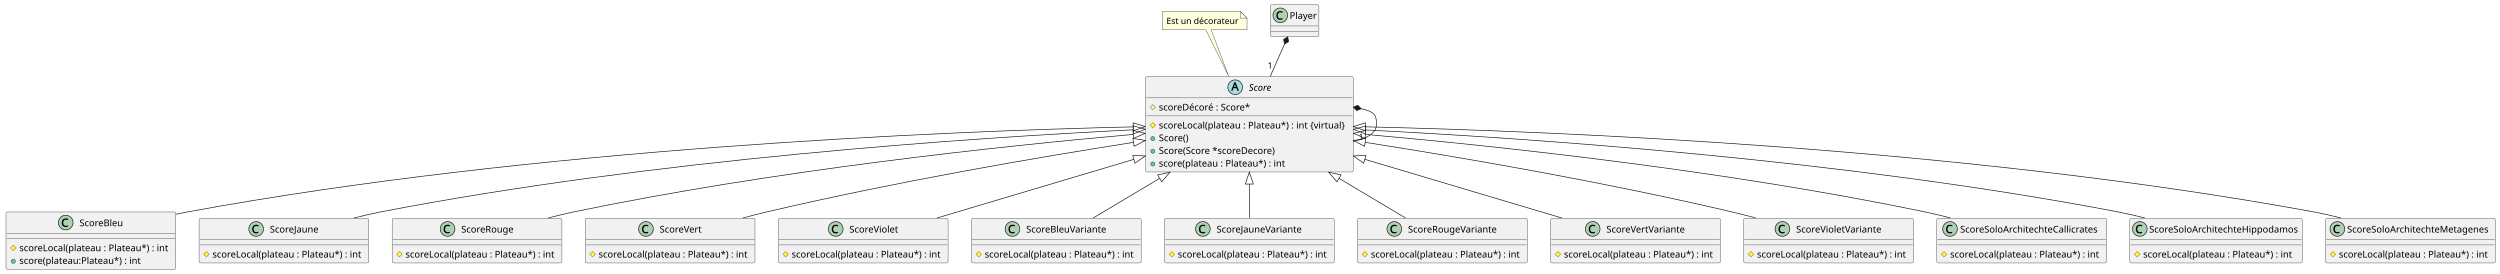
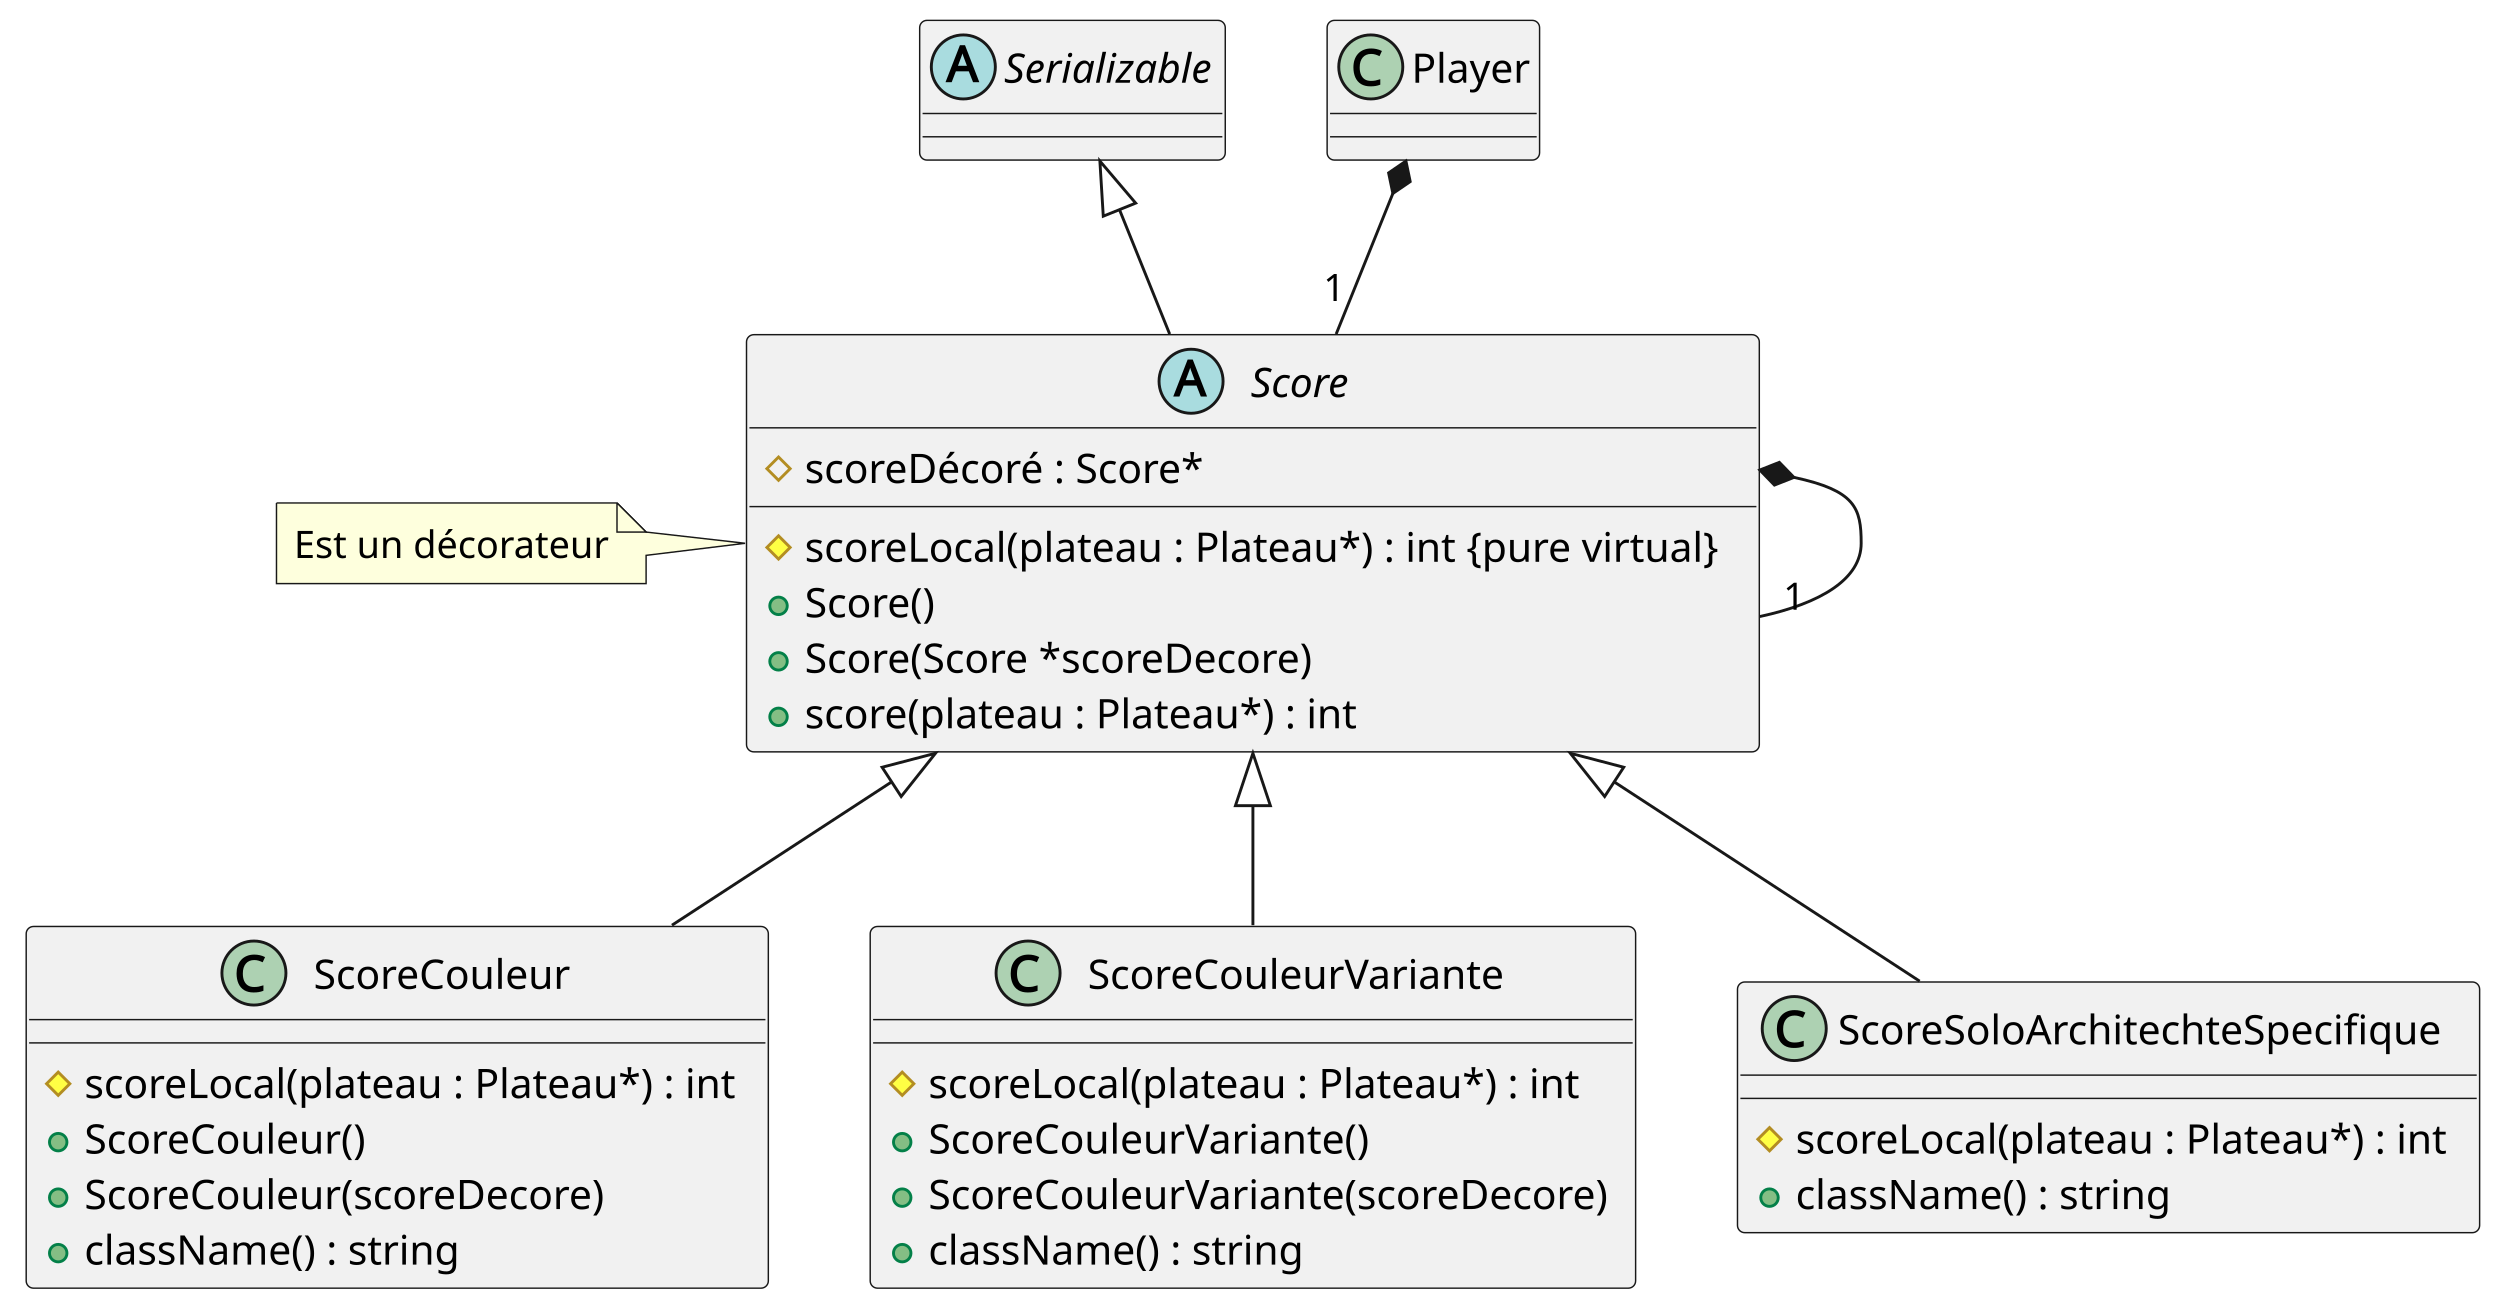
- <svg xmlns="http://www.w3.org/2000/svg" contentStyleType="text/css" height="411px" preserveAspectRatio="none" style="width:3755px;height:411px;background:#FFFFFF;" version="1.1" viewBox="0 0 3755 411" width="3755px" zoomAndPan="magnify">
+ <svg xmlns="http://www.w3.org/2000/svg" contentStyleType="text/css" height="449px" preserveAspectRatio="none" style="width:859px;height:449px;background:#FFFFFF;" version="1.1" viewBox="0 0 859 449" width="859px" zoomAndPan="magnify">
  <defs />
  <g>
+     <g id="elem_Serializable">
+       <rect codeLine="2" fill="#F1F1F1" height="48" id="Serializable" rx="2.5" ry="2.5" style="stroke:#181818;stroke-width:0.5;" width="105" x="316" y="7" />
+       <ellipse cx="331" cy="23" fill="#A9DCDF" rx="11" ry="11" style="stroke:#181818;stroke-width:1.0;" />
+       <path d="M334.344,28.25 L332.875,24.5 L328.438,24.5 L327,28.25 L324.875,28.25 L329.828,15.531 L331.578,15.531 L336.5,28.25 L334.344,28.25 Z M331,19.297 Q330.953,19.141 330.828,18.781 Q330.703,18.422 330.594,18.047 Q330.484,17.656 330.688,17.594 Q330.844,17.781 330.75,18.141 Q330.656,18.484 330.562,18.781 Q330.469,19.062 330.391,19.297 L329.156,22.609 L332.234,22.609 L331,19.297 Z " fill="#000000" />
+       <text fill="#000000" font-family="sans-serif" font-size="14" font-style="italic" lengthAdjust="spacing" textLength="73" x="345" y="28.432">Serializable</text>
+       <line style="stroke:#181818;stroke-width:0.5;" x1="317" x2="420" y1="39" y2="39" />
+       <line style="stroke:#181818;stroke-width:0.5;" x1="317" x2="420" y1="47" y2="47" />
+     </g>
    <g id="elem_Score">
-       <rect codeLine="2" fill="#F1F1F1" height="143.34" id="Score" rx="2.5" ry="2.5" style="stroke:#181818;stroke-width:0.5;" width="312" x="1720.5" y="115" />
-       <ellipse cx="1855.25" cy="131" fill="#A9DCDF" rx="11" ry="11" style="stroke:#181818;stroke-width:1.0;" />
-       <path d="M1858.594,136.25 L1857.125,132.5 L1852.688,132.5 L1851.25,136.25 L1849.125,136.25 L1854.078,123.531 L1855.828,123.531 L1860.75,136.25 L1858.594,136.25 Z M1855.25,127.297 Q1855.203,127.141 1855.078,126.781 Q1854.953,126.422 1854.844,126.047 Q1854.734,125.656 1854.938,125.594 Q1855.094,125.781 1855,126.141 Q1854.906,126.484 1854.812,126.781 Q1854.719,127.062 1854.641,127.297 L1853.406,130.609 L1856.484,130.609 L1855.25,127.297 Z " fill="#000000" />
-       <text fill="#000000" font-family="sans-serif" font-size="14" font-style="italic" lengthAdjust="spacing" textLength="34" x="1875.75" y="136.432">Score</text>
-       <line style="stroke:#181818;stroke-width:0.5;" x1="1721.5" x2="2031.5" y1="147" y2="147" />
-       <polygon fill="none" points="1731.5,157.034,1735.5,161.034,1731.5,165.034,1727.5,161.034" style="stroke:#B38D22;stroke-width:1.0;" />
-       <text fill="#000000" font-family="sans-serif" font-size="14" lengthAdjust="spacing" textLength="140" x="1740.5" y="165.966">scoreDécoré : Score*</text>
-       <line style="stroke:#181818;stroke-width:0.5;" x1="1721.5" x2="2031.5" y1="174.068" y2="174.068" />
-       <polygon fill="#FFFF44" points="1731.5,184.102,1735.5,188.102,1731.5,192.102,1727.5,188.102" style="stroke:#B38D22;stroke-width:1.0;" />
-       <text fill="#000000" font-family="sans-serif" font-size="14" lengthAdjust="spacing" textLength="286" x="1740.5" y="193.034">scoreLocal(plateau : Plateau*) : int {virtual}</text>
-       <ellipse cx="1731.5" cy="208.17" fill="#84BE84" rx="3" ry="3" style="stroke:#038048;stroke-width:1.0;" />
-       <text fill="#000000" font-family="sans-serif" font-size="14" lengthAdjust="spacing" textLength="45" x="1740.5" y="212.102">Score()</text>
-       <ellipse cx="1731.5" cy="227.238" fill="#84BE84" rx="3" ry="3" style="stroke:#038048;stroke-width:1.0;" />
-       <text fill="#000000" font-family="sans-serif" font-size="14" lengthAdjust="spacing" textLength="177" x="1740.5" y="231.17">Score(Score *scoreDecore)</text>
-       <ellipse cx="1731.5" cy="246.306" fill="#84BE84" rx="3" ry="3" style="stroke:#038048;stroke-width:1.0;" />
-       <text fill="#000000" font-family="sans-serif" font-size="14" lengthAdjust="spacing" textLength="195" x="1740.5" y="250.238">score(plateau : Plateau*) : int</text>
+       <rect codeLine="3" fill="#F1F1F1" height="143.34" id="Score" rx="2.5" ry="2.5" style="stroke:#181818;stroke-width:0.5;" width="348" x="256.5" y="115" />
+       <ellipse cx="409.25" cy="131" fill="#A9DCDF" rx="11" ry="11" style="stroke:#181818;stroke-width:1.0;" />
+       <path d="M412.594,136.25 L411.125,132.5 L406.688,132.5 L405.25,136.25 L403.125,136.25 L408.078,123.531 L409.828,123.531 L414.75,136.25 L412.594,136.25 Z M409.25,127.297 Q409.203,127.141 409.078,126.781 Q408.953,126.422 408.844,126.047 Q408.734,125.656 408.938,125.594 Q409.094,125.781 409,126.141 Q408.906,126.484 408.812,126.781 Q408.719,127.062 408.641,127.297 L407.406,130.609 L410.484,130.609 L409.25,127.297 Z " fill="#000000" />
+       <text fill="#000000" font-family="sans-serif" font-size="14" font-style="italic" lengthAdjust="spacing" textLength="34" x="429.75" y="136.432">Score</text>
+       <line style="stroke:#181818;stroke-width:0.5;" x1="257.5" x2="603.5" y1="147" y2="147" />
+       <polygon fill="none" points="267.5,157.034,271.5,161.034,267.5,165.034,263.5,161.034" style="stroke:#B38D22;stroke-width:1.0;" />
+       <text fill="#000000" font-family="sans-serif" font-size="14" lengthAdjust="spacing" textLength="140" x="276.5" y="165.966">scoreDécoré : Score*</text>
+       <line style="stroke:#181818;stroke-width:0.5;" x1="257.5" x2="603.5" y1="174.068" y2="174.068" />
+       <polygon fill="#FFFF44" points="267.5,184.102,271.5,188.102,267.5,192.102,263.5,188.102" style="stroke:#B38D22;stroke-width:1.0;" />
+       <text fill="#000000" font-family="sans-serif" font-size="14" lengthAdjust="spacing" textLength="322" x="276.5" y="193.034">scoreLocal(plateau : Plateau*) : int {pure virtual}</text>
+       <ellipse cx="267.5" cy="208.17" fill="#84BE84" rx="3" ry="3" style="stroke:#038048;stroke-width:1.0;" />
+       <text fill="#000000" font-family="sans-serif" font-size="14" lengthAdjust="spacing" textLength="45" x="276.5" y="212.102">Score()</text>
+       <ellipse cx="267.5" cy="227.238" fill="#84BE84" rx="3" ry="3" style="stroke:#038048;stroke-width:1.0;" />
+       <text fill="#000000" font-family="sans-serif" font-size="14" lengthAdjust="spacing" textLength="177" x="276.5" y="231.17">Score(Score *scoreDecore)</text>
+       <ellipse cx="267.5" cy="246.306" fill="#84BE84" rx="3" ry="3" style="stroke:#038048;stroke-width:1.0;" />
+       <text fill="#000000" font-family="sans-serif" font-size="14" lengthAdjust="spacing" textLength="195" x="276.5" y="250.238">score(plateau : Plateau*) : int</text>
    </g>
-     <g id="elem_GMN3">
-       <path d="M1746,17.15 L1746,44.856 A0,0 0 0 0 1746,44.856 L1811.21,44.856 L1845.59,114.77 L1819.21,44.856 L1873,44.856 A0,0 0 0 0 1873,44.856 L1873,27.15 L1863,17.15 L1746,17.15 A0,0 0 0 0 1746,17.15 " fill="#FEFFDD" style="stroke:#181818;stroke-width:0.5;" />
-       <path d="M1863,17.15 L1863,27.15 L1873,27.15 L1863,17.15 " fill="#FEFFDD" style="stroke:#181818;stroke-width:0.5;" />
-       <text fill="#000000" font-family="sans-serif" font-size="13" lengthAdjust="spacing" textLength="106" x="1752" y="36.047">Est un décorateur</text>
+     <g id="elem_GMN5">
+       <path d="M95,172.82 L95,200.526 A0,0 0 0 0 95,200.526 L222,200.526 A0,0 0 0 0 222,200.526 L222,190.82 L256.01,186.67 L222,182.82 L222,182.82 L212,172.82 L95,172.82 A0,0 0 0 0 95,172.82 " fill="#FEFFDD" style="stroke:#181818;stroke-width:0.5;" />
+       <path d="M212,172.82 L212,182.82 L222,182.82 L212,172.82 " fill="#FEFFDD" style="stroke:#181818;stroke-width:0.5;" />
+       <text fill="#000000" font-family="sans-serif" font-size="13" lengthAdjust="spacing" textLength="106" x="101" y="191.717">Est un décorateur</text>
    </g>
-     <g id="elem_ScoreBleu">
-       <rect codeLine="12" fill="#F1F1F1" height="86.136" id="ScoreBleu" rx="2.5" ry="2.5" style="stroke:#181818;stroke-width:0.5;" width="255" x="9" y="318.34" />
-       <ellipse cx="98.75" cy="334.34" fill="#ADD1B2" rx="11" ry="11" style="stroke:#181818;stroke-width:1.0;" />
-       <path d="M98.859,329.871 Q97.938,329.871 97.203,330.184 Q96.484,330.496 95.984,331.09 Q95.484,331.668 95.203,332.543 Q94.938,333.418 94.938,334.512 Q94.938,335.949 95.375,336.996 Q95.828,338.043 96.672,338.59 Q97.531,339.137 98.844,339.137 Q99.625,339.137 100.312,339.012 Q101.016,338.871 102.016,338.559 L102.016,340.434 Q101.156,340.762 100.391,340.887 Q99.641,341.012 98.625,341.012 Q96.703,341.012 95.391,340.215 Q94.094,339.402 93.438,337.934 Q92.781,336.449 92.781,334.481 Q92.781,333.059 93.172,331.887 Q93.578,330.699 94.359,329.824 Q95.141,328.949 96.281,328.481 Q97.422,327.996 98.891,327.996 Q99.844,327.996 100.734,328.199 Q101.641,328.387 102.578,328.856 L101.75,330.637 Q100.969,330.262 100.312,330.074 Q99.656,329.871 98.859,329.871 Z " fill="#000000" />
-       <text fill="#000000" font-family="sans-serif" font-size="14" lengthAdjust="spacing" textLength="67" x="119.25" y="339.772">ScoreBleu</text>
+     <g id="elem_ScoreCouleur">
+       <rect codeLine="13" fill="#F1F1F1" height="124.272" id="ScoreCouleur" rx="2.5" ry="2.5" style="stroke:#181818;stroke-width:0.5;" width="255" x="9" y="318.34" />
+       <ellipse cx="87.25" cy="334.34" fill="#ADD1B2" rx="11" ry="11" style="stroke:#181818;stroke-width:1.0;" />
+       <path d="M87.359,329.871 Q86.438,329.871 85.703,330.184 Q84.984,330.496 84.484,331.09 Q83.984,331.668 83.703,332.543 Q83.438,333.418 83.438,334.512 Q83.438,335.949 83.875,336.996 Q84.328,338.043 85.172,338.59 Q86.031,339.137 87.344,339.137 Q88.125,339.137 88.812,339.012 Q89.516,338.871 90.516,338.559 L90.516,340.434 Q89.656,340.762 88.891,340.887 Q88.141,341.012 87.125,341.012 Q85.203,341.012 83.891,340.215 Q82.594,339.402 81.938,337.934 Q81.281,336.449 81.281,334.481 Q81.281,333.059 81.672,331.887 Q82.078,330.699 82.859,329.824 Q83.641,328.949 84.781,328.481 Q85.922,327.996 87.391,327.996 Q88.344,327.996 89.234,328.199 Q90.141,328.387 91.078,328.856 L90.25,330.637 Q89.469,330.262 88.812,330.074 Q88.156,329.871 87.359,329.871 Z " fill="#000000" />
+       <text fill="#000000" font-family="sans-serif" font-size="14" lengthAdjust="spacing" textLength="90" x="107.75" y="339.772">ScoreCouleur</text>
      <line style="stroke:#181818;stroke-width:0.5;" x1="10" x2="263" y1="350.34" y2="350.34" />
      <line style="stroke:#181818;stroke-width:0.5;" x1="10" x2="263" y1="358.34" y2="358.34" />
      <polygon fill="#FFFF44" points="20,368.374,24,372.374,20,376.374,16,372.374" style="stroke:#B38D22;stroke-width:1.0;" />
      <text fill="#000000" font-family="sans-serif" font-size="14" lengthAdjust="spacing" textLength="229" x="29" y="377.306">scoreLocal(plateau : Plateau*) : int</text>
      <ellipse cx="20" cy="392.442" fill="#84BE84" rx="3" ry="3" style="stroke:#038048;stroke-width:1.0;" />
-       <text fill="#000000" font-family="sans-serif" font-size="14" lengthAdjust="spacing" textLength="187" x="29" y="396.374">score(plateau:Plateau*) : int</text>
+       <text fill="#000000" font-family="sans-serif" font-size="14" lengthAdjust="spacing" textLength="98" x="29" y="396.374">ScoreCouleur()</text>
+       <ellipse cx="20" cy="411.51" fill="#84BE84" rx="3" ry="3" style="stroke:#038048;stroke-width:1.0;" />
+       <text fill="#000000" font-family="sans-serif" font-size="14" lengthAdjust="spacing" textLength="181" x="29" y="415.442">ScoreCouleur(scoreDecore)</text>
+       <ellipse cx="20" cy="430.578" fill="#84BE84" rx="3" ry="3" style="stroke:#038048;stroke-width:1.0;" />
+       <text fill="#000000" font-family="sans-serif" font-size="14" lengthAdjust="spacing" textLength="133" x="29" y="434.51">className() : string</text>
    </g>
-     <g id="elem_ScoreJaune">
-       <rect codeLine="17" fill="#F1F1F1" height="67.068" id="ScoreJaune" rx="2.5" ry="2.5" style="stroke:#181818;stroke-width:0.5;" width="255" x="299" y="327.88" />
-       <ellipse cx="384.75" cy="343.88" fill="#ADD1B2" rx="11" ry="11" style="stroke:#181818;stroke-width:1.0;" />
-       <path d="M384.859,339.411 Q383.938,339.411 383.203,339.724 Q382.484,340.036 381.984,340.63 Q381.484,341.208 381.203,342.083 Q380.938,342.958 380.938,344.052 Q380.938,345.489 381.375,346.536 Q381.828,347.583 382.672,348.13 Q383.531,348.677 384.844,348.677 Q385.625,348.677 386.312,348.552 Q387.016,348.411 388.016,348.099 L388.016,349.974 Q387.156,350.302 386.391,350.427 Q385.641,350.552 384.625,350.552 Q382.703,350.552 381.391,349.755 Q380.094,348.942 379.438,347.474 Q378.781,345.989 378.781,344.021 Q378.781,342.599 379.172,341.427 Q379.578,340.239 380.359,339.364 Q381.141,338.489 382.281,338.021 Q383.422,337.536 384.891,337.536 Q385.844,337.536 386.734,337.739 Q387.641,337.927 388.578,338.396 L387.75,340.177 Q386.969,339.802 386.312,339.614 Q385.656,339.411 384.859,339.411 Z " fill="#000000" />
-       <text fill="#000000" font-family="sans-serif" font-size="14" lengthAdjust="spacing" textLength="75" x="405.25" y="349.312">ScoreJaune</text>
-       <line style="stroke:#181818;stroke-width:0.5;" x1="300" x2="553" y1="359.88" y2="359.88" />
-       <line style="stroke:#181818;stroke-width:0.5;" x1="300" x2="553" y1="367.88" y2="367.88" />
-       <polygon fill="#FFFF44" points="310,377.914,314,381.914,310,385.914,306,381.914" style="stroke:#B38D22;stroke-width:1.0;" />
-       <text fill="#000000" font-family="sans-serif" font-size="14" lengthAdjust="spacing" textLength="229" x="319" y="386.846">scoreLocal(plateau : Plateau*) : int</text>
+     <g id="elem_ScoreCouleurVariante">
+       <rect codeLine="20" fill="#F1F1F1" height="124.272" id="ScoreCouleurVariante" rx="2.5" ry="2.5" style="stroke:#181818;stroke-width:0.5;" width="263" x="299" y="318.34" />
+       <ellipse cx="353.25" cy="334.34" fill="#ADD1B2" rx="11" ry="11" style="stroke:#181818;stroke-width:1.0;" />
+       <path d="M353.359,329.871 Q352.438,329.871 351.703,330.184 Q350.984,330.496 350.484,331.09 Q349.984,331.668 349.703,332.543 Q349.438,333.418 349.438,334.512 Q349.438,335.949 349.875,336.996 Q350.328,338.043 351.172,338.59 Q352.031,339.137 353.344,339.137 Q354.125,339.137 354.812,339.012 Q355.516,338.871 356.516,338.559 L356.516,340.434 Q355.656,340.762 354.891,340.887 Q354.141,341.012 353.125,341.012 Q351.203,341.012 349.891,340.215 Q348.594,339.402 347.938,337.934 Q347.281,336.449 347.281,334.481 Q347.281,333.059 347.672,331.887 Q348.078,330.699 348.859,329.824 Q349.641,328.949 350.781,328.481 Q351.922,327.996 353.391,327.996 Q354.344,327.996 355.234,328.199 Q356.141,328.387 357.078,328.856 L356.25,330.637 Q355.469,330.262 354.812,330.074 Q354.156,329.871 353.359,329.871 Z " fill="#000000" />
+       <text fill="#000000" font-family="sans-serif" font-size="14" lengthAdjust="spacing" textLength="146" x="373.75" y="339.772">ScoreCouleurVariante</text>
+       <line style="stroke:#181818;stroke-width:0.5;" x1="300" x2="561" y1="350.34" y2="350.34" />
+       <line style="stroke:#181818;stroke-width:0.5;" x1="300" x2="561" y1="358.34" y2="358.34" />
+       <polygon fill="#FFFF44" points="310,368.374,314,372.374,310,376.374,306,372.374" style="stroke:#B38D22;stroke-width:1.0;" />
+       <text fill="#000000" font-family="sans-serif" font-size="14" lengthAdjust="spacing" textLength="229" x="319" y="377.306">scoreLocal(plateau : Plateau*) : int</text>
+       <ellipse cx="310" cy="392.442" fill="#84BE84" rx="3" ry="3" style="stroke:#038048;stroke-width:1.0;" />
+       <text fill="#000000" font-family="sans-serif" font-size="14" lengthAdjust="spacing" textLength="154" x="319" y="396.374">ScoreCouleurVariante()</text>
+       <ellipse cx="310" cy="411.51" fill="#84BE84" rx="3" ry="3" style="stroke:#038048;stroke-width:1.0;" />
+       <text fill="#000000" font-family="sans-serif" font-size="14" lengthAdjust="spacing" textLength="237" x="319" y="415.442">ScoreCouleurVariante(scoreDecore)</text>
+       <ellipse cx="310" cy="430.578" fill="#84BE84" rx="3" ry="3" style="stroke:#038048;stroke-width:1.0;" />
+       <text fill="#000000" font-family="sans-serif" font-size="14" lengthAdjust="spacing" textLength="133" x="319" y="434.51">className() : string</text>
    </g>
-     <g id="elem_ScoreRouge">
-       <rect codeLine="21" fill="#F1F1F1" height="67.068" id="ScoreRouge" rx="2.5" ry="2.5" style="stroke:#181818;stroke-width:0.5;" width="255" x="589" y="327.88" />
-       <ellipse cx="672.25" cy="343.88" fill="#ADD1B2" rx="11" ry="11" style="stroke:#181818;stroke-width:1.0;" />
-       <path d="M672.359,339.411 Q671.438,339.411 670.703,339.724 Q669.984,340.036 669.484,340.63 Q668.984,341.208 668.703,342.083 Q668.438,342.958 668.438,344.052 Q668.438,345.489 668.875,346.536 Q669.328,347.583 670.172,348.13 Q671.031,348.677 672.344,348.677 Q673.125,348.677 673.812,348.552 Q674.516,348.411 675.516,348.099 L675.516,349.974 Q674.656,350.302 673.891,350.427 Q673.141,350.552 672.125,350.552 Q670.203,350.552 668.891,349.755 Q667.594,348.942 666.938,347.474 Q666.281,345.989 666.281,344.021 Q666.281,342.599 666.672,341.427 Q667.078,340.239 667.859,339.364 Q668.641,338.489 669.781,338.021 Q670.922,337.536 672.391,337.536 Q673.344,337.536 674.234,337.739 Q675.141,337.927 676.078,338.396 L675.25,340.177 Q674.469,339.802 673.812,339.614 Q673.156,339.411 672.359,339.411 Z " fill="#000000" />
-       <text fill="#000000" font-family="sans-serif" font-size="14" lengthAdjust="spacing" textLength="80" x="692.75" y="349.312">ScoreRouge</text>
-       <line style="stroke:#181818;stroke-width:0.5;" x1="590" x2="843" y1="359.88" y2="359.88" />
-       <line style="stroke:#181818;stroke-width:0.5;" x1="590" x2="843" y1="367.88" y2="367.88" />
-       <polygon fill="#FFFF44" points="600,377.914,604,381.914,600,385.914,596,381.914" style="stroke:#B38D22;stroke-width:1.0;" />
-       <text fill="#000000" font-family="sans-serif" font-size="14" lengthAdjust="spacing" textLength="229" x="609" y="386.846">scoreLocal(plateau : Plateau*) : int</text>
-     </g>
-     <g id="elem_ScoreVert">
-       <rect codeLine="25" fill="#F1F1F1" height="67.068" id="ScoreVert" rx="2.5" ry="2.5" style="stroke:#181818;stroke-width:0.5;" width="255" x="879" y="327.88" />
-       <ellipse cx="970.25" cy="343.88" fill="#ADD1B2" rx="11" ry="11" style="stroke:#181818;stroke-width:1.0;" />
-       <path d="M970.359,339.411 Q969.438,339.411 968.703,339.724 Q967.984,340.036 967.484,340.63 Q966.984,341.208 966.703,342.083 Q966.438,342.958 966.438,344.052 Q966.438,345.489 966.875,346.536 Q967.328,347.583 968.172,348.13 Q969.031,348.677 970.344,348.677 Q971.125,348.677 971.812,348.552 Q972.516,348.411 973.516,348.099 L973.516,349.974 Q972.656,350.302 971.891,350.427 Q971.141,350.552 970.125,350.552 Q968.203,350.552 966.891,349.755 Q965.594,348.942 964.938,347.474 Q964.281,345.989 964.281,344.021 Q964.281,342.599 964.672,341.427 Q965.078,340.239 965.859,339.364 Q966.641,338.489 967.781,338.021 Q968.922,337.536 970.391,337.536 Q971.344,337.536 972.234,337.739 Q973.141,337.927 974.078,338.396 L973.25,340.177 Q972.469,339.802 971.812,339.614 Q971.156,339.411 970.359,339.411 Z " fill="#000000" />
-       <text fill="#000000" font-family="sans-serif" font-size="14" lengthAdjust="spacing" textLength="64" x="990.75" y="349.312">ScoreVert</text>
-       <line style="stroke:#181818;stroke-width:0.5;" x1="880" x2="1133" y1="359.88" y2="359.88" />
-       <line style="stroke:#181818;stroke-width:0.5;" x1="880" x2="1133" y1="367.88" y2="367.88" />
-       <polygon fill="#FFFF44" points="890,377.914,894,381.914,890,385.914,886,381.914" style="stroke:#B38D22;stroke-width:1.0;" />
-       <text fill="#000000" font-family="sans-serif" font-size="14" lengthAdjust="spacing" textLength="229" x="899" y="386.846">scoreLocal(plateau : Plateau*) : int</text>
-     </g>
-     <g id="elem_ScoreViolet">
-       <rect codeLine="29" fill="#F1F1F1" height="67.068" id="ScoreViolet" rx="2.5" ry="2.5" style="stroke:#181818;stroke-width:0.5;" width="255" x="1169" y="327.88" />
-       <ellipse cx="1255.25" cy="343.88" fill="#ADD1B2" rx="11" ry="11" style="stroke:#181818;stroke-width:1.0;" />
-       <path d="M1255.359,339.411 Q1254.438,339.411 1253.703,339.724 Q1252.984,340.036 1252.484,340.63 Q1251.984,341.208 1251.703,342.083 Q1251.438,342.958 1251.438,344.052 Q1251.438,345.489 1251.875,346.536 Q1252.328,347.583 1253.172,348.13 Q1254.031,348.677 1255.344,348.677 Q1256.125,348.677 1256.812,348.552 Q1257.516,348.411 1258.516,348.099 L1258.516,349.974 Q1257.656,350.302 1256.891,350.427 Q1256.141,350.552 1255.125,350.552 Q1253.203,350.552 1251.891,349.755 Q1250.594,348.942 1249.938,347.474 Q1249.281,345.989 1249.281,344.021 Q1249.281,342.599 1249.672,341.427 Q1250.078,340.239 1250.859,339.364 Q1251.641,338.489 1252.781,338.021 Q1253.922,337.536 1255.391,337.536 Q1256.344,337.536 1257.234,337.739 Q1258.141,337.927 1259.078,338.396 L1258.25,340.177 Q1257.469,339.802 1256.812,339.614 Q1256.156,339.411 1255.359,339.411 Z " fill="#000000" />
-       <text fill="#000000" font-family="sans-serif" font-size="14" lengthAdjust="spacing" textLength="74" x="1275.75" y="349.312">ScoreViolet</text>
-       <line style="stroke:#181818;stroke-width:0.5;" x1="1170" x2="1423" y1="359.88" y2="359.88" />
-       <line style="stroke:#181818;stroke-width:0.5;" x1="1170" x2="1423" y1="367.88" y2="367.88" />
-       <polygon fill="#FFFF44" points="1180,377.914,1184,381.914,1180,385.914,1176,381.914" style="stroke:#B38D22;stroke-width:1.0;" />
-       <text fill="#000000" font-family="sans-serif" font-size="14" lengthAdjust="spacing" textLength="229" x="1189" y="386.846">scoreLocal(plateau : Plateau*) : int</text>
-     </g>
-     <g id="elem_ScoreBleuVariante">
-       <rect codeLine="33" fill="#F1F1F1" height="67.068" id="ScoreBleuVariante" rx="2.5" ry="2.5" style="stroke:#181818;stroke-width:0.5;" width="255" x="1459" y="327.88" />
-       <ellipse cx="1520.75" cy="343.88" fill="#ADD1B2" rx="11" ry="11" style="stroke:#181818;stroke-width:1.0;" />
-       <path d="M1520.859,339.411 Q1519.938,339.411 1519.203,339.724 Q1518.484,340.036 1517.984,340.63 Q1517.484,341.208 1517.203,342.083 Q1516.938,342.958 1516.938,344.052 Q1516.938,345.489 1517.375,346.536 Q1517.828,347.583 1518.672,348.13 Q1519.531,348.677 1520.844,348.677 Q1521.625,348.677 1522.312,348.552 Q1523.016,348.411 1524.016,348.099 L1524.016,349.974 Q1523.156,350.302 1522.391,350.427 Q1521.641,350.552 1520.625,350.552 Q1518.703,350.552 1517.391,349.755 Q1516.094,348.942 1515.438,347.474 Q1514.781,345.989 1514.781,344.021 Q1514.781,342.599 1515.172,341.427 Q1515.578,340.239 1516.359,339.364 Q1517.141,338.489 1518.281,338.021 Q1519.422,337.536 1520.891,337.536 Q1521.844,337.536 1522.734,337.739 Q1523.641,337.927 1524.578,338.396 L1523.75,340.177 Q1522.969,339.802 1522.312,339.614 Q1521.656,339.411 1520.859,339.411 Z " fill="#000000" />
-       <text fill="#000000" font-family="sans-serif" font-size="14" lengthAdjust="spacing" textLength="123" x="1541.25" y="349.312">ScoreBleuVariante</text>
-       <line style="stroke:#181818;stroke-width:0.5;" x1="1460" x2="1713" y1="359.88" y2="359.88" />
-       <line style="stroke:#181818;stroke-width:0.5;" x1="1460" x2="1713" y1="367.88" y2="367.88" />
-       <polygon fill="#FFFF44" points="1470,377.914,1474,381.914,1470,385.914,1466,381.914" style="stroke:#B38D22;stroke-width:1.0;" />
-       <text fill="#000000" font-family="sans-serif" font-size="14" lengthAdjust="spacing" textLength="229" x="1479" y="386.846">scoreLocal(plateau : Plateau*) : int</text>
-     </g>
-     <g id="elem_ScoreJauneVariante">
-       <rect codeLine="37" fill="#F1F1F1" height="67.068" id="ScoreJauneVariante" rx="2.5" ry="2.5" style="stroke:#181818;stroke-width:0.5;" width="255" x="1749" y="327.88" />
-       <ellipse cx="1806.75" cy="343.88" fill="#ADD1B2" rx="11" ry="11" style="stroke:#181818;stroke-width:1.0;" />
-       <path d="M1806.859,339.411 Q1805.938,339.411 1805.203,339.724 Q1804.484,340.036 1803.984,340.63 Q1803.484,341.208 1803.203,342.083 Q1802.938,342.958 1802.938,344.052 Q1802.938,345.489 1803.375,346.536 Q1803.828,347.583 1804.672,348.13 Q1805.531,348.677 1806.844,348.677 Q1807.625,348.677 1808.312,348.552 Q1809.016,348.411 1810.016,348.099 L1810.016,349.974 Q1809.156,350.302 1808.391,350.427 Q1807.641,350.552 1806.625,350.552 Q1804.703,350.552 1803.391,349.755 Q1802.094,348.942 1801.438,347.474 Q1800.781,345.989 1800.781,344.021 Q1800.781,342.599 1801.172,341.427 Q1801.578,340.239 1802.359,339.364 Q1803.141,338.489 1804.281,338.021 Q1805.422,337.536 1806.891,337.536 Q1807.844,337.536 1808.734,337.739 Q1809.641,337.927 1810.578,338.396 L1809.75,340.177 Q1808.969,339.802 1808.312,339.614 Q1807.656,339.411 1806.859,339.411 Z " fill="#000000" />
-       <text fill="#000000" font-family="sans-serif" font-size="14" lengthAdjust="spacing" textLength="131" x="1827.25" y="349.312">ScoreJauneVariante</text>
-       <line style="stroke:#181818;stroke-width:0.5;" x1="1750" x2="2003" y1="359.88" y2="359.88" />
-       <line style="stroke:#181818;stroke-width:0.5;" x1="1750" x2="2003" y1="367.88" y2="367.88" />
-       <polygon fill="#FFFF44" points="1760,377.914,1764,381.914,1760,385.914,1756,381.914" style="stroke:#B38D22;stroke-width:1.0;" />
-       <text fill="#000000" font-family="sans-serif" font-size="14" lengthAdjust="spacing" textLength="229" x="1769" y="386.846">scoreLocal(plateau : Plateau*) : int</text>
-     </g>
-     <g id="elem_ScoreRougeVariante">
-       <rect codeLine="41" fill="#F1F1F1" height="67.068" id="ScoreRougeVariante" rx="2.5" ry="2.5" style="stroke:#181818;stroke-width:0.5;" width="255" x="2039" y="327.88" />
-       <ellipse cx="2094.25" cy="343.88" fill="#ADD1B2" rx="11" ry="11" style="stroke:#181818;stroke-width:1.0;" />
-       <path d="M2094.359,339.411 Q2093.438,339.411 2092.703,339.724 Q2091.984,340.036 2091.484,340.63 Q2090.984,341.208 2090.703,342.083 Q2090.438,342.958 2090.438,344.052 Q2090.438,345.489 2090.875,346.536 Q2091.328,347.583 2092.172,348.13 Q2093.031,348.677 2094.344,348.677 Q2095.125,348.677 2095.812,348.552 Q2096.516,348.411 2097.516,348.099 L2097.516,349.974 Q2096.656,350.302 2095.891,350.427 Q2095.141,350.552 2094.125,350.552 Q2092.203,350.552 2090.891,349.755 Q2089.594,348.942 2088.938,347.474 Q2088.281,345.989 2088.281,344.021 Q2088.281,342.599 2088.672,341.427 Q2089.078,340.239 2089.859,339.364 Q2090.641,338.489 2091.781,338.021 Q2092.922,337.536 2094.391,337.536 Q2095.344,337.536 2096.234,337.739 Q2097.141,337.927 2098.078,338.396 L2097.25,340.177 Q2096.469,339.802 2095.812,339.614 Q2095.156,339.411 2094.359,339.411 Z " fill="#000000" />
-       <text fill="#000000" font-family="sans-serif" font-size="14" lengthAdjust="spacing" textLength="136" x="2114.75" y="349.312">ScoreRougeVariante</text>
-       <line style="stroke:#181818;stroke-width:0.5;" x1="2040" x2="2293" y1="359.88" y2="359.88" />
-       <line style="stroke:#181818;stroke-width:0.5;" x1="2040" x2="2293" y1="367.88" y2="367.88" />
-       <polygon fill="#FFFF44" points="2050,377.914,2054,381.914,2050,385.914,2046,381.914" style="stroke:#B38D22;stroke-width:1.0;" />
-       <text fill="#000000" font-family="sans-serif" font-size="14" lengthAdjust="spacing" textLength="229" x="2059" y="386.846">scoreLocal(plateau : Plateau*) : int</text>
-     </g>
-     <g id="elem_ScoreVertVariante">
-       <rect codeLine="45" fill="#F1F1F1" height="67.068" id="ScoreVertVariante" rx="2.5" ry="2.5" style="stroke:#181818;stroke-width:0.5;" width="255" x="2329" y="327.88" />
-       <ellipse cx="2392.25" cy="343.88" fill="#ADD1B2" rx="11" ry="11" style="stroke:#181818;stroke-width:1.0;" />
-       <path d="M2392.359,339.411 Q2391.438,339.411 2390.703,339.724 Q2389.984,340.036 2389.484,340.63 Q2388.984,341.208 2388.703,342.083 Q2388.438,342.958 2388.438,344.052 Q2388.438,345.489 2388.875,346.536 Q2389.328,347.583 2390.172,348.13 Q2391.031,348.677 2392.344,348.677 Q2393.125,348.677 2393.812,348.552 Q2394.516,348.411 2395.516,348.099 L2395.516,349.974 Q2394.656,350.302 2393.891,350.427 Q2393.141,350.552 2392.125,350.552 Q2390.203,350.552 2388.891,349.755 Q2387.594,348.942 2386.938,347.474 Q2386.281,345.989 2386.281,344.021 Q2386.281,342.599 2386.672,341.427 Q2387.078,340.239 2387.859,339.364 Q2388.641,338.489 2389.781,338.021 Q2390.922,337.536 2392.391,337.536 Q2393.344,337.536 2394.234,337.739 Q2395.141,337.927 2396.078,338.396 L2395.25,340.177 Q2394.469,339.802 2393.812,339.614 Q2393.156,339.411 2392.359,339.411 Z " fill="#000000" />
-       <text fill="#000000" font-family="sans-serif" font-size="14" lengthAdjust="spacing" textLength="120" x="2412.75" y="349.312">ScoreVertVariante</text>
-       <line style="stroke:#181818;stroke-width:0.5;" x1="2330" x2="2583" y1="359.88" y2="359.88" />
-       <line style="stroke:#181818;stroke-width:0.5;" x1="2330" x2="2583" y1="367.88" y2="367.88" />
-       <polygon fill="#FFFF44" points="2340,377.914,2344,381.914,2340,385.914,2336,381.914" style="stroke:#B38D22;stroke-width:1.0;" />
-       <text fill="#000000" font-family="sans-serif" font-size="14" lengthAdjust="spacing" textLength="229" x="2349" y="386.846">scoreLocal(plateau : Plateau*) : int</text>
-     </g>
-     <g id="elem_ScoreVioletVariante">
-       <rect codeLine="49" fill="#F1F1F1" height="67.068" id="ScoreVioletVariante" rx="2.5" ry="2.5" style="stroke:#181818;stroke-width:0.5;" width="255" x="2619" y="327.88" />
-       <ellipse cx="2677.25" cy="343.88" fill="#ADD1B2" rx="11" ry="11" style="stroke:#181818;stroke-width:1.0;" />
-       <path d="M2677.359,339.411 Q2676.438,339.411 2675.703,339.724 Q2674.984,340.036 2674.484,340.63 Q2673.984,341.208 2673.703,342.083 Q2673.438,342.958 2673.438,344.052 Q2673.438,345.489 2673.875,346.536 Q2674.328,347.583 2675.172,348.13 Q2676.031,348.677 2677.344,348.677 Q2678.125,348.677 2678.812,348.552 Q2679.516,348.411 2680.516,348.099 L2680.516,349.974 Q2679.656,350.302 2678.891,350.427 Q2678.141,350.552 2677.125,350.552 Q2675.203,350.552 2673.891,349.755 Q2672.594,348.942 2671.938,347.474 Q2671.281,345.989 2671.281,344.021 Q2671.281,342.599 2671.672,341.427 Q2672.078,340.239 2672.859,339.364 Q2673.641,338.489 2674.781,338.021 Q2675.922,337.536 2677.391,337.536 Q2678.344,337.536 2679.234,337.739 Q2680.141,337.927 2681.078,338.396 L2680.25,340.177 Q2679.469,339.802 2678.812,339.614 Q2678.156,339.411 2677.359,339.411 Z " fill="#000000" />
-       <text fill="#000000" font-family="sans-serif" font-size="14" lengthAdjust="spacing" textLength="130" x="2697.75" y="349.312">ScoreVioletVariante</text>
-       <line style="stroke:#181818;stroke-width:0.5;" x1="2620" x2="2873" y1="359.88" y2="359.88" />
-       <line style="stroke:#181818;stroke-width:0.5;" x1="2620" x2="2873" y1="367.88" y2="367.88" />
-       <polygon fill="#FFFF44" points="2630,377.914,2634,381.914,2630,385.914,2626,381.914" style="stroke:#B38D22;stroke-width:1.0;" />
-       <text fill="#000000" font-family="sans-serif" font-size="14" lengthAdjust="spacing" textLength="229" x="2639" y="386.846">scoreLocal(plateau : Plateau*) : int</text>
-     </g>
-     <g id="elem_ScoreSoloArchitechteCallicrates">
-       <rect codeLine="53" fill="#F1F1F1" height="67.068" id="ScoreSoloArchitechteCallicrates" rx="2.5" ry="2.5" style="stroke:#181818;stroke-width:0.5;" width="255" x="2909" y="327.88" />
-       <ellipse cx="2928.95" cy="343.88" fill="#ADD1B2" rx="11" ry="11" style="stroke:#181818;stroke-width:1.0;" />
-       <path d="M2929.059,339.411 Q2928.137,339.411 2927.403,339.724 Q2926.684,340.036 2926.184,340.63 Q2925.684,341.208 2925.403,342.083 Q2925.137,342.958 2925.137,344.052 Q2925.137,345.489 2925.575,346.536 Q2926.028,347.583 2926.872,348.13 Q2927.731,348.677 2929.044,348.677 Q2929.825,348.677 2930.512,348.552 Q2931.216,348.411 2932.216,348.099 L2932.216,349.974 Q2931.356,350.302 2930.591,350.427 Q2929.841,350.552 2928.825,350.552 Q2926.903,350.552 2925.591,349.755 Q2924.294,348.942 2923.637,347.474 Q2922.981,345.989 2922.981,344.021 Q2922.981,342.599 2923.372,341.427 Q2923.778,340.239 2924.559,339.364 Q2925.341,338.489 2926.481,338.021 Q2927.622,337.536 2929.091,337.536 Q2930.044,337.536 2930.934,337.739 Q2931.841,337.927 2932.778,338.396 L2931.95,340.177 Q2931.169,339.802 2930.512,339.614 Q2929.856,339.411 2929.059,339.411 Z " fill="#000000" />
-       <text fill="#000000" font-family="sans-serif" font-size="14" lengthAdjust="spacing" textLength="212" x="2944.05" y="349.312">ScoreSoloArchitechteCallicrates</text>
-       <line style="stroke:#181818;stroke-width:0.5;" x1="2910" x2="3163" y1="359.88" y2="359.88" />
-       <line style="stroke:#181818;stroke-width:0.5;" x1="2910" x2="3163" y1="367.88" y2="367.88" />
-       <polygon fill="#FFFF44" points="2920,377.914,2924,381.914,2920,385.914,2916,381.914" style="stroke:#B38D22;stroke-width:1.0;" />
-       <text fill="#000000" font-family="sans-serif" font-size="14" lengthAdjust="spacing" textLength="229" x="2929" y="386.846">scoreLocal(plateau : Plateau*) : int</text>
-     </g>
-     <g id="elem_ScoreSoloArchitechteHippodamos">
-       <rect codeLine="57" fill="#F1F1F1" height="67.068" id="ScoreSoloArchitechteHippodamos" rx="2.5" ry="2.5" style="stroke:#181818;stroke-width:0.5;" width="259" x="3199" y="327.88" />
-       <ellipse cx="3214" cy="343.88" fill="#ADD1B2" rx="11" ry="11" style="stroke:#181818;stroke-width:1.0;" />
-       <path d="M3214.109,339.411 Q3213.188,339.411 3212.453,339.724 Q3211.734,340.036 3211.234,340.63 Q3210.734,341.208 3210.453,342.083 Q3210.188,342.958 3210.188,344.052 Q3210.188,345.489 3210.625,346.536 Q3211.078,347.583 3211.922,348.13 Q3212.781,348.677 3214.094,348.677 Q3214.875,348.677 3215.562,348.552 Q3216.266,348.411 3217.266,348.099 L3217.266,349.974 Q3216.406,350.302 3215.641,350.427 Q3214.891,350.552 3213.875,350.552 Q3211.953,350.552 3210.641,349.755 Q3209.344,348.942 3208.688,347.474 Q3208.031,345.989 3208.031,344.021 Q3208.031,342.599 3208.422,341.427 Q3208.828,340.239 3209.609,339.364 Q3210.391,338.489 3211.531,338.021 Q3212.672,337.536 3214.141,337.536 Q3215.094,337.536 3215.984,337.739 Q3216.891,337.927 3217.828,338.396 L3217,340.177 Q3216.219,339.802 3215.562,339.614 Q3214.906,339.411 3214.109,339.411 Z " fill="#000000" />
-       <text fill="#000000" font-family="sans-serif" font-size="14" lengthAdjust="spacing" textLength="227" x="3228" y="349.312">ScoreSoloArchitechteHippodamos</text>
-       <line style="stroke:#181818;stroke-width:0.5;" x1="3200" x2="3457" y1="359.88" y2="359.88" />
-       <line style="stroke:#181818;stroke-width:0.5;" x1="3200" x2="3457" y1="367.88" y2="367.88" />
-       <polygon fill="#FFFF44" points="3210,377.914,3214,381.914,3210,385.914,3206,381.914" style="stroke:#B38D22;stroke-width:1.0;" />
-       <text fill="#000000" font-family="sans-serif" font-size="14" lengthAdjust="spacing" textLength="229" x="3219" y="386.846">scoreLocal(plateau : Plateau*) : int</text>
-     </g>
-     <g id="elem_ScoreSoloArchitechteMetagenes">
-       <rect codeLine="61" fill="#F1F1F1" height="67.068" id="ScoreSoloArchitechteMetagenes" rx="2.5" ry="2.5" style="stroke:#181818;stroke-width:0.5;" width="255" x="3493" y="327.88" />
-       <ellipse cx="3510.7" cy="343.88" fill="#ADD1B2" rx="11" ry="11" style="stroke:#181818;stroke-width:1.0;" />
-       <path d="M3510.809,339.411 Q3509.887,339.411 3509.153,339.724 Q3508.434,340.036 3507.934,340.63 Q3507.434,341.208 3507.153,342.083 Q3506.887,342.958 3506.887,344.052 Q3506.887,345.489 3507.325,346.536 Q3507.778,347.583 3508.622,348.13 Q3509.481,348.677 3510.794,348.677 Q3511.575,348.677 3512.262,348.552 Q3512.966,348.411 3513.966,348.099 L3513.966,349.974 Q3513.106,350.302 3512.341,350.427 Q3511.591,350.552 3510.575,350.552 Q3508.653,350.552 3507.341,349.755 Q3506.044,348.942 3505.387,347.474 Q3504.731,345.989 3504.731,344.021 Q3504.731,342.599 3505.122,341.427 Q3505.528,340.239 3506.309,339.364 Q3507.091,338.489 3508.231,338.021 Q3509.372,337.536 3510.841,337.536 Q3511.794,337.536 3512.684,337.739 Q3513.591,337.927 3514.528,338.396 L3513.7,340.177 Q3512.919,339.802 3512.262,339.614 Q3511.606,339.411 3510.809,339.411 Z " fill="#000000" />
-       <text fill="#000000" font-family="sans-serif" font-size="14" lengthAdjust="spacing" textLength="217" x="3525.3" y="349.312">ScoreSoloArchitechteMetagenes</text>
-       <line style="stroke:#181818;stroke-width:0.5;" x1="3494" x2="3747" y1="359.88" y2="359.88" />
-       <line style="stroke:#181818;stroke-width:0.5;" x1="3494" x2="3747" y1="367.88" y2="367.88" />
-       <polygon fill="#FFFF44" points="3504,377.914,3508,381.914,3504,385.914,3500,381.914" style="stroke:#B38D22;stroke-width:1.0;" />
-       <text fill="#000000" font-family="sans-serif" font-size="14" lengthAdjust="spacing" textLength="229" x="3513" y="386.846">scoreLocal(plateau : Plateau*) : int</text>
+     <g id="elem_ScoreSoloArchitechteSpecifique">
+       <rect codeLine="27" fill="#F1F1F1" height="86.136" id="ScoreSoloArchitechteSpecifique" rx="2.5" ry="2.5" style="stroke:#181818;stroke-width:0.5;" width="255" x="597" y="337.41" />
+       <ellipse cx="616.5" cy="353.41" fill="#ADD1B2" rx="11" ry="11" style="stroke:#181818;stroke-width:1.0;" />
+       <path d="M616.609,348.941 Q615.688,348.941 614.953,349.254 Q614.234,349.566 613.734,350.16 Q613.234,350.738 612.953,351.613 Q612.688,352.488 612.688,353.582 Q612.688,355.019 613.125,356.066 Q613.578,357.113 614.422,357.66 Q615.281,358.207 616.594,358.207 Q617.375,358.207 618.062,358.082 Q618.766,357.941 619.766,357.629 L619.766,359.504 Q618.906,359.832 618.141,359.957 Q617.391,360.082 616.375,360.082 Q614.453,360.082 613.141,359.285 Q611.844,358.473 611.188,357.004 Q610.531,355.519 610.531,353.551 Q610.531,352.129 610.922,350.957 Q611.328,349.769 612.109,348.894 Q612.891,348.019 614.031,347.551 Q615.172,347.066 616.641,347.066 Q617.594,347.066 618.484,347.269 Q619.391,347.457 620.328,347.926 L619.5,349.707 Q618.719,349.332 618.062,349.144 Q617.406,348.941 616.609,348.941 Z " fill="#000000" />
+       <text fill="#000000" font-family="sans-serif" font-size="14" lengthAdjust="spacing" textLength="213" x="631.5" y="358.842">ScoreSoloArchitechteSpecifique</text>
+       <line style="stroke:#181818;stroke-width:0.5;" x1="598" x2="851" y1="369.41" y2="369.41" />
+       <line style="stroke:#181818;stroke-width:0.5;" x1="598" x2="851" y1="377.41" y2="377.41" />
+       <polygon fill="#FFFF44" points="608,387.444,612,391.444,608,395.444,604,391.444" style="stroke:#B38D22;stroke-width:1.0;" />
+       <text fill="#000000" font-family="sans-serif" font-size="14" lengthAdjust="spacing" textLength="229" x="617" y="396.376">scoreLocal(plateau : Plateau*) : int</text>
+       <ellipse cx="608" cy="411.512" fill="#84BE84" rx="3" ry="3" style="stroke:#038048;stroke-width:1.0;" />
+       <text fill="#000000" font-family="sans-serif" font-size="14" lengthAdjust="spacing" textLength="133" x="617" y="415.444">className() : string</text>
    </g>
    <g id="elem_Player">
-       <rect fill="#F1F1F1" height="48" id="Player" rx="2.5" ry="2.5" style="stroke:#181818;stroke-width:0.5;" width="73" x="1908" y="7" />
-       <ellipse cx="1923" cy="23" fill="#ADD1B2" rx="11" ry="11" style="stroke:#181818;stroke-width:1.0;" />
-       <path d="M1923.109,18.531 Q1922.188,18.531 1921.453,18.844 Q1920.734,19.156 1920.234,19.75 Q1919.734,20.328 1919.453,21.203 Q1919.188,22.078 1919.188,23.172 Q1919.188,24.609 1919.625,25.656 Q1920.078,26.703 1920.922,27.25 Q1921.781,27.797 1923.094,27.797 Q1923.875,27.797 1924.562,27.672 Q1925.266,27.531 1926.266,27.219 L1926.266,29.094 Q1925.406,29.422 1924.641,29.547 Q1923.891,29.672 1922.875,29.672 Q1920.953,29.672 1919.641,28.875 Q1918.344,28.062 1917.688,26.594 Q1917.031,25.109 1917.031,23.141 Q1917.031,21.719 1917.422,20.547 Q1917.828,19.359 1918.609,18.484 Q1919.391,17.609 1920.531,17.141 Q1921.672,16.656 1923.141,16.656 Q1924.094,16.656 1924.984,16.859 Q1925.891,17.047 1926.828,17.516 L1926,19.297 Q1925.219,18.922 1924.562,18.734 Q1923.906,18.531 1923.109,18.531 Z " fill="#000000" />
-       <text fill="#000000" font-family="sans-serif" font-size="14" lengthAdjust="spacing" textLength="41" x="1937" y="28.432">Player</text>
-       <line style="stroke:#181818;stroke-width:0.5;" x1="1909" x2="1980" y1="39" y2="39" />
-       <line style="stroke:#181818;stroke-width:0.5;" x1="1909" x2="1980" y1="47" y2="47" />
+       <rect fill="#F1F1F1" height="48" id="Player" rx="2.5" ry="2.5" style="stroke:#181818;stroke-width:0.5;" width="73" x="456" y="7" />
+       <ellipse cx="471" cy="23" fill="#ADD1B2" rx="11" ry="11" style="stroke:#181818;stroke-width:1.0;" />
+       <path d="M471.109,18.531 Q470.188,18.531 469.453,18.844 Q468.734,19.156 468.234,19.75 Q467.734,20.328 467.453,21.203 Q467.188,22.078 467.188,23.172 Q467.188,24.609 467.625,25.656 Q468.078,26.703 468.922,27.25 Q469.781,27.797 471.094,27.797 Q471.875,27.797 472.562,27.672 Q473.266,27.531 474.266,27.219 L474.266,29.094 Q473.406,29.422 472.641,29.547 Q471.891,29.672 470.875,29.672 Q468.953,29.672 467.641,28.875 Q466.344,28.062 465.688,26.594 Q465.031,25.109 465.031,23.141 Q465.031,21.719 465.422,20.547 Q465.828,19.359 466.609,18.484 Q467.391,17.609 468.531,17.141 Q469.672,16.656 471.141,16.656 Q472.094,16.656 472.984,16.859 Q473.891,17.047 474.828,17.516 L474,19.297 Q473.219,18.922 472.562,18.734 Q471.906,18.531 471.109,18.531 Z " fill="#000000" />
+       <text fill="#000000" font-family="sans-serif" font-size="14" lengthAdjust="spacing" textLength="41" x="485" y="28.432">Player</text>
+       <line style="stroke:#181818;stroke-width:0.5;" x1="457" x2="528" y1="39" y2="39" />
+       <line style="stroke:#181818;stroke-width:0.5;" x1="457" x2="528" y1="47" y2="47" />
    </g>
-     <g id="link_Score_ScoreBleu">
-       <path d="M1702.055,190.534 C1414.745,197.304 802.72,222.39 281.5,318.34 C275.83,319.39 270.06,320.56 264.26,321.84 " fill="none" id="Score-backto-ScoreBleu" style="stroke:#181818;stroke-width:1.0;" />
-       <polygon fill="none" points="1720.05,190.11,1701.914,184.536,1702.196,196.532,1720.05,190.11" style="stroke:#181818;stroke-width:1.0;" />
+     <g id="link_Serializable_Score">
+       <path d="M384.65,72.034 C391.08,87.984 393.25,93.35 401.9,114.79 " fill="none" id="Serializable-backto-Score" style="stroke:#181818;stroke-width:1.0;" />
+       <polygon fill="none" points="377.92,55.34,379.085,74.278,390.215,69.791,377.92,55.34" style="stroke:#181818;stroke-width:1.0;" />
    </g>
-     <g id="link_Score_ScoreJaune">
-       <path d="M1702.262,194.989 C1456.042,207.169 981.58,239.02 571.5,318.34 C558.5,320.86 544.99,324.02 531.68,327.47 " fill="none" id="Score-backto-ScoreJaune" style="stroke:#181818;stroke-width:1.0;" />
-       <polygon fill="none" points="1720.24,194.1,1701.966,188.997,1702.558,200.982,1720.24,194.1" style="stroke:#181818;stroke-width:1.0;" />
+     <g id="link_Score_ScoreCouleur">
+       <path d="M306.364,268.654 C276.624,288.054 259.73,299.08 230.88,317.9 " fill="none" id="Score-backto-ScoreCouleur" style="stroke:#181818;stroke-width:1.0;" />
+       <polygon fill="none" points="321.44,258.82,303.086,263.629,309.642,273.68,321.44,258.82" style="stroke:#181818;stroke-width:1.0;" />
    </g>
-     <g id="link_Score_ScoreRouge">
-       <path d="M1702.131,201.857 C1501.711,219.707 1162.2,255.76 861.5,318.34 C849.05,320.93 836.12,324.05 823.33,327.41 " fill="none" id="Score-backto-ScoreRouge" style="stroke:#181818;stroke-width:1.0;" />
-       <polygon fill="none" points="1720.06,200.26,1701.599,195.881,1702.663,207.833,1720.06,200.26" style="stroke:#181818;stroke-width:1.0;" />
+     <g id="link_Score_ScoreCouleurVariante">
+       <path d="M430.5,276.82 C430.5,296.22 430.5,299.08 430.5,317.9 " fill="none" id="Score-backto-ScoreCouleurVariante" style="stroke:#181818;stroke-width:1.0;" />
+       <polygon fill="none" points="430.5,258.82,424.5,276.82,436.5,276.82,430.5,258.82" style="stroke:#181818;stroke-width:1.0;" />
    </g>
-     <g id="link_Score_ScoreVert">
-       <path d="M1702.538,213.803 C1555.058,236.963 1345.9,272.75 1151.5,318.34 C1139.89,321.07 1127.82,324.15 1115.83,327.38 " fill="none" id="Score-backto-ScoreVert" style="stroke:#181818;stroke-width:1.0;" />
-       <polygon fill="none" points="1720.32,211.01,1701.607,207.875,1703.469,219.73,1720.32,211.01" style="stroke:#181818;stroke-width:1.0;" />
-     </g>
-     <g id="link_Score_ScoreViolet">
-       <path d="M1703.059,239.328 C1604.079,268.808 1495.71,301.08 1407.02,327.5 " fill="none" id="Score-backto-ScoreViolet" style="stroke:#181818;stroke-width:1.0;" />
-       <polygon fill="none" points="1720.31,234.19,1701.346,233.578,1704.772,245.078,1720.31,234.19" style="stroke:#181818;stroke-width:1.0;" />
-     </g>
-     <g id="link_Score_ScoreBleuVariante">
-       <path d="M1741.825,267.891 C1701.835,291.711 1674.6,307.94 1641.9,327.41 " fill="none" id="Score-backto-ScoreBleuVariante" style="stroke:#181818;stroke-width:1.0;" />
-       <polygon fill="none" points="1757.29,258.68,1738.755,262.737,1744.896,273.046,1757.29,258.68" style="stroke:#181818;stroke-width:1.0;" />
-     </g>
-     <g id="link_Score_ScoreJauneVariante">
-       <path d="M1876.5,276.43 C1876.5,300.47 1876.5,308.18 1876.5,327.77 " fill="none" id="Score-backto-ScoreJauneVariante" style="stroke:#181818;stroke-width:1.0;" />
-       <polygon fill="none" points="1876.5,258.43,1870.5,276.43,1882.5,276.43,1876.5,258.43" style="stroke:#181818;stroke-width:1.0;" />
-     </g>
-     <g id="link_Score_ScoreRougeVariante">
-       <path d="M2011.175,267.891 C2051.164,291.711 2078.4,307.94 2111.1,327.41 " fill="none" id="Score-backto-ScoreRougeVariante" style="stroke:#181818;stroke-width:1.0;" />
-       <polygon fill="none" points="1995.71,258.68,2008.104,273.046,2014.245,262.737,1995.71,258.68" style="stroke:#181818;stroke-width:1.0;" />
-     </g>
-     <g id="link_Score_ScoreVertVariante">
-       <path d="M2049.941,239.328 C2148.921,268.808 2257.29,301.08 2345.98,327.5 " fill="none" id="Score-backto-ScoreVertVariante" style="stroke:#181818;stroke-width:1.0;" />
-       <polygon fill="none" points="2032.69,234.19,2048.228,245.078,2051.654,233.578,2032.69,234.19" style="stroke:#181818;stroke-width:1.0;" />
-     </g>
-     <g id="link_Score_ScoreVioletVariante">
-       <path d="M2050.462,213.803 C2197.942,236.963 2407.1,272.75 2601.5,318.34 C2613.11,321.07 2625.18,324.15 2637.17,327.38 " fill="none" id="Score-backto-ScoreVioletVariante" style="stroke:#181818;stroke-width:1.0;" />
-       <polygon fill="none" points="2032.68,211.01,2049.531,219.73,2051.393,207.875,2032.68,211.01" style="stroke:#181818;stroke-width:1.0;" />
-     </g>
-     <g id="link_Score_ScoreSoloArchitechteCallicrates">
-       <path d="M2050.869,201.857 C2251.289,219.707 2590.8,255.76 2891.5,318.34 C2903.95,320.93 2916.88,324.05 2929.67,327.41 " fill="none" id="Score-backto-ScoreSoloArchitechteCallicrates" style="stroke:#181818;stroke-width:1.0;" />
-       <polygon fill="none" points="2032.94,200.26,2050.337,207.833,2051.401,195.881,2032.94,200.26" style="stroke:#181818;stroke-width:1.0;" />
-     </g>
-     <g id="link_Score_ScoreSoloArchitechteHippodamos">
-       <path d="M2050.957,195.198 C2297.207,207.638 2771.42,239.79 3181.5,318.34 C3194.54,320.84 3208.09,323.97 3221.45,327.38 " fill="none" id="Score-backto-ScoreSoloArchitechteHippodamos" style="stroke:#181818;stroke-width:1.0;" />
-       <polygon fill="none" points="2032.98,194.29,2050.654,201.19,2051.26,189.206,2032.98,194.29" style="stroke:#181818;stroke-width:1.0;" />
-     </g>
-     <g id="link_Score_ScoreSoloArchitechteMetagenes">
-       <path d="M2050.775,190.478 C2338.535,197.168 2952.63,222.14 3475.5,318.34 C3488.78,320.79 3502.58,323.95 3516.16,327.44 " fill="none" id="Score-backto-ScoreSoloArchitechteMetagenes" style="stroke:#181818;stroke-width:1.0;" />
-       <polygon fill="none" points="2032.78,190.06,2050.636,196.477,2050.915,184.48,2032.78,190.06" style="stroke:#181818;stroke-width:1.0;" />
+     <g id="link_Score_ScoreSoloArchitechteSpecifique">
+       <path d="M554.636,268.655 C594.996,294.985 624.38,314.16 659.59,337.13 " fill="none" id="Score-backto-ScoreSoloArchitechteSpecifique" style="stroke:#181818;stroke-width:1.0;" />
+       <polygon fill="none" points="539.56,258.82,551.357,273.68,557.914,263.63,539.56,258.82" style="stroke:#181818;stroke-width:1.0;" />
    </g>
    <g id="link_Player_Score">
-       <path codeLine="65" d="M1929.315,66.314 C1922.255,82.274 1917.35,93.36 1907.86,114.8 " fill="none" id="Player-backto-Score" style="stroke:#181818;stroke-width:1.0;" />
-       <polygon fill="#181818" points="1934.17,55.34,1928.085,59.209,1929.315,66.314,1935.401,62.445,1934.17,55.34" style="stroke:#181818;stroke-width:1.0;" />
-       <text fill="#000000" font-family="sans-serif" font-size="13" lengthAdjust="spacing" textLength="7" x="1903.907" y="102.945">1</text>
+       <path codeLine="32" d="M478.593,66.47 C472.163,82.42 467.75,93.35 459.1,114.79 " fill="none" id="Player-backto-Score" style="stroke:#181818;stroke-width:1.0;" />
+       <polygon fill="#181818" points="483.08,55.34,477.127,59.409,478.593,66.47,484.546,62.4,483.08,55.34" style="stroke:#181818;stroke-width:1.0;" />
+       <text fill="#000000" font-family="sans-serif" font-size="13" lengthAdjust="spacing" textLength="7" x="454.688" y="103.434">1</text>
    </g>
    <g id="link_Score_Score">
-       <path codeLine="66" d="M2044.497,163.313 C2065.377,167.673 2067.5,173.83 2067.5,186.67 C2067.5,199.52 2053.63,208.13 2032.75,212.49 " fill="none" id="Score-backto-Score" style="stroke:#181818;stroke-width:1.0;" />
-       <polygon fill="#181818" points="2032.75,160.86,2037.806,166.002,2044.497,163.313,2039.441,158.171,2032.75,160.86" style="stroke:#181818;stroke-width:1.0;" />
-       <text fill="#000000" font-family="sans-serif" font-size="13" lengthAdjust="spacing" textLength="7" x="2040.488" y="210.243">1</text>
+       <path codeLine="33" d="M616.4,164.03 C637.45,168.57 639.5,174.43 639.5,186.67 C639.5,198.91 625.72,207.3 604.67,211.84 " fill="none" id="Score-backto-Score" style="stroke:#181818;stroke-width:1.0;" />
+       <polygon fill="#181818" points="604.67,161.5,609.692,166.675,616.4,164.03,611.379,158.855,604.67,161.5" style="stroke:#181818;stroke-width:1.0;" />
+       <text fill="#000000" font-family="sans-serif" font-size="13" lengthAdjust="spacing" textLength="7" x="612.721" y="209.508">1</text>
    </g>
  </g>
</svg>
